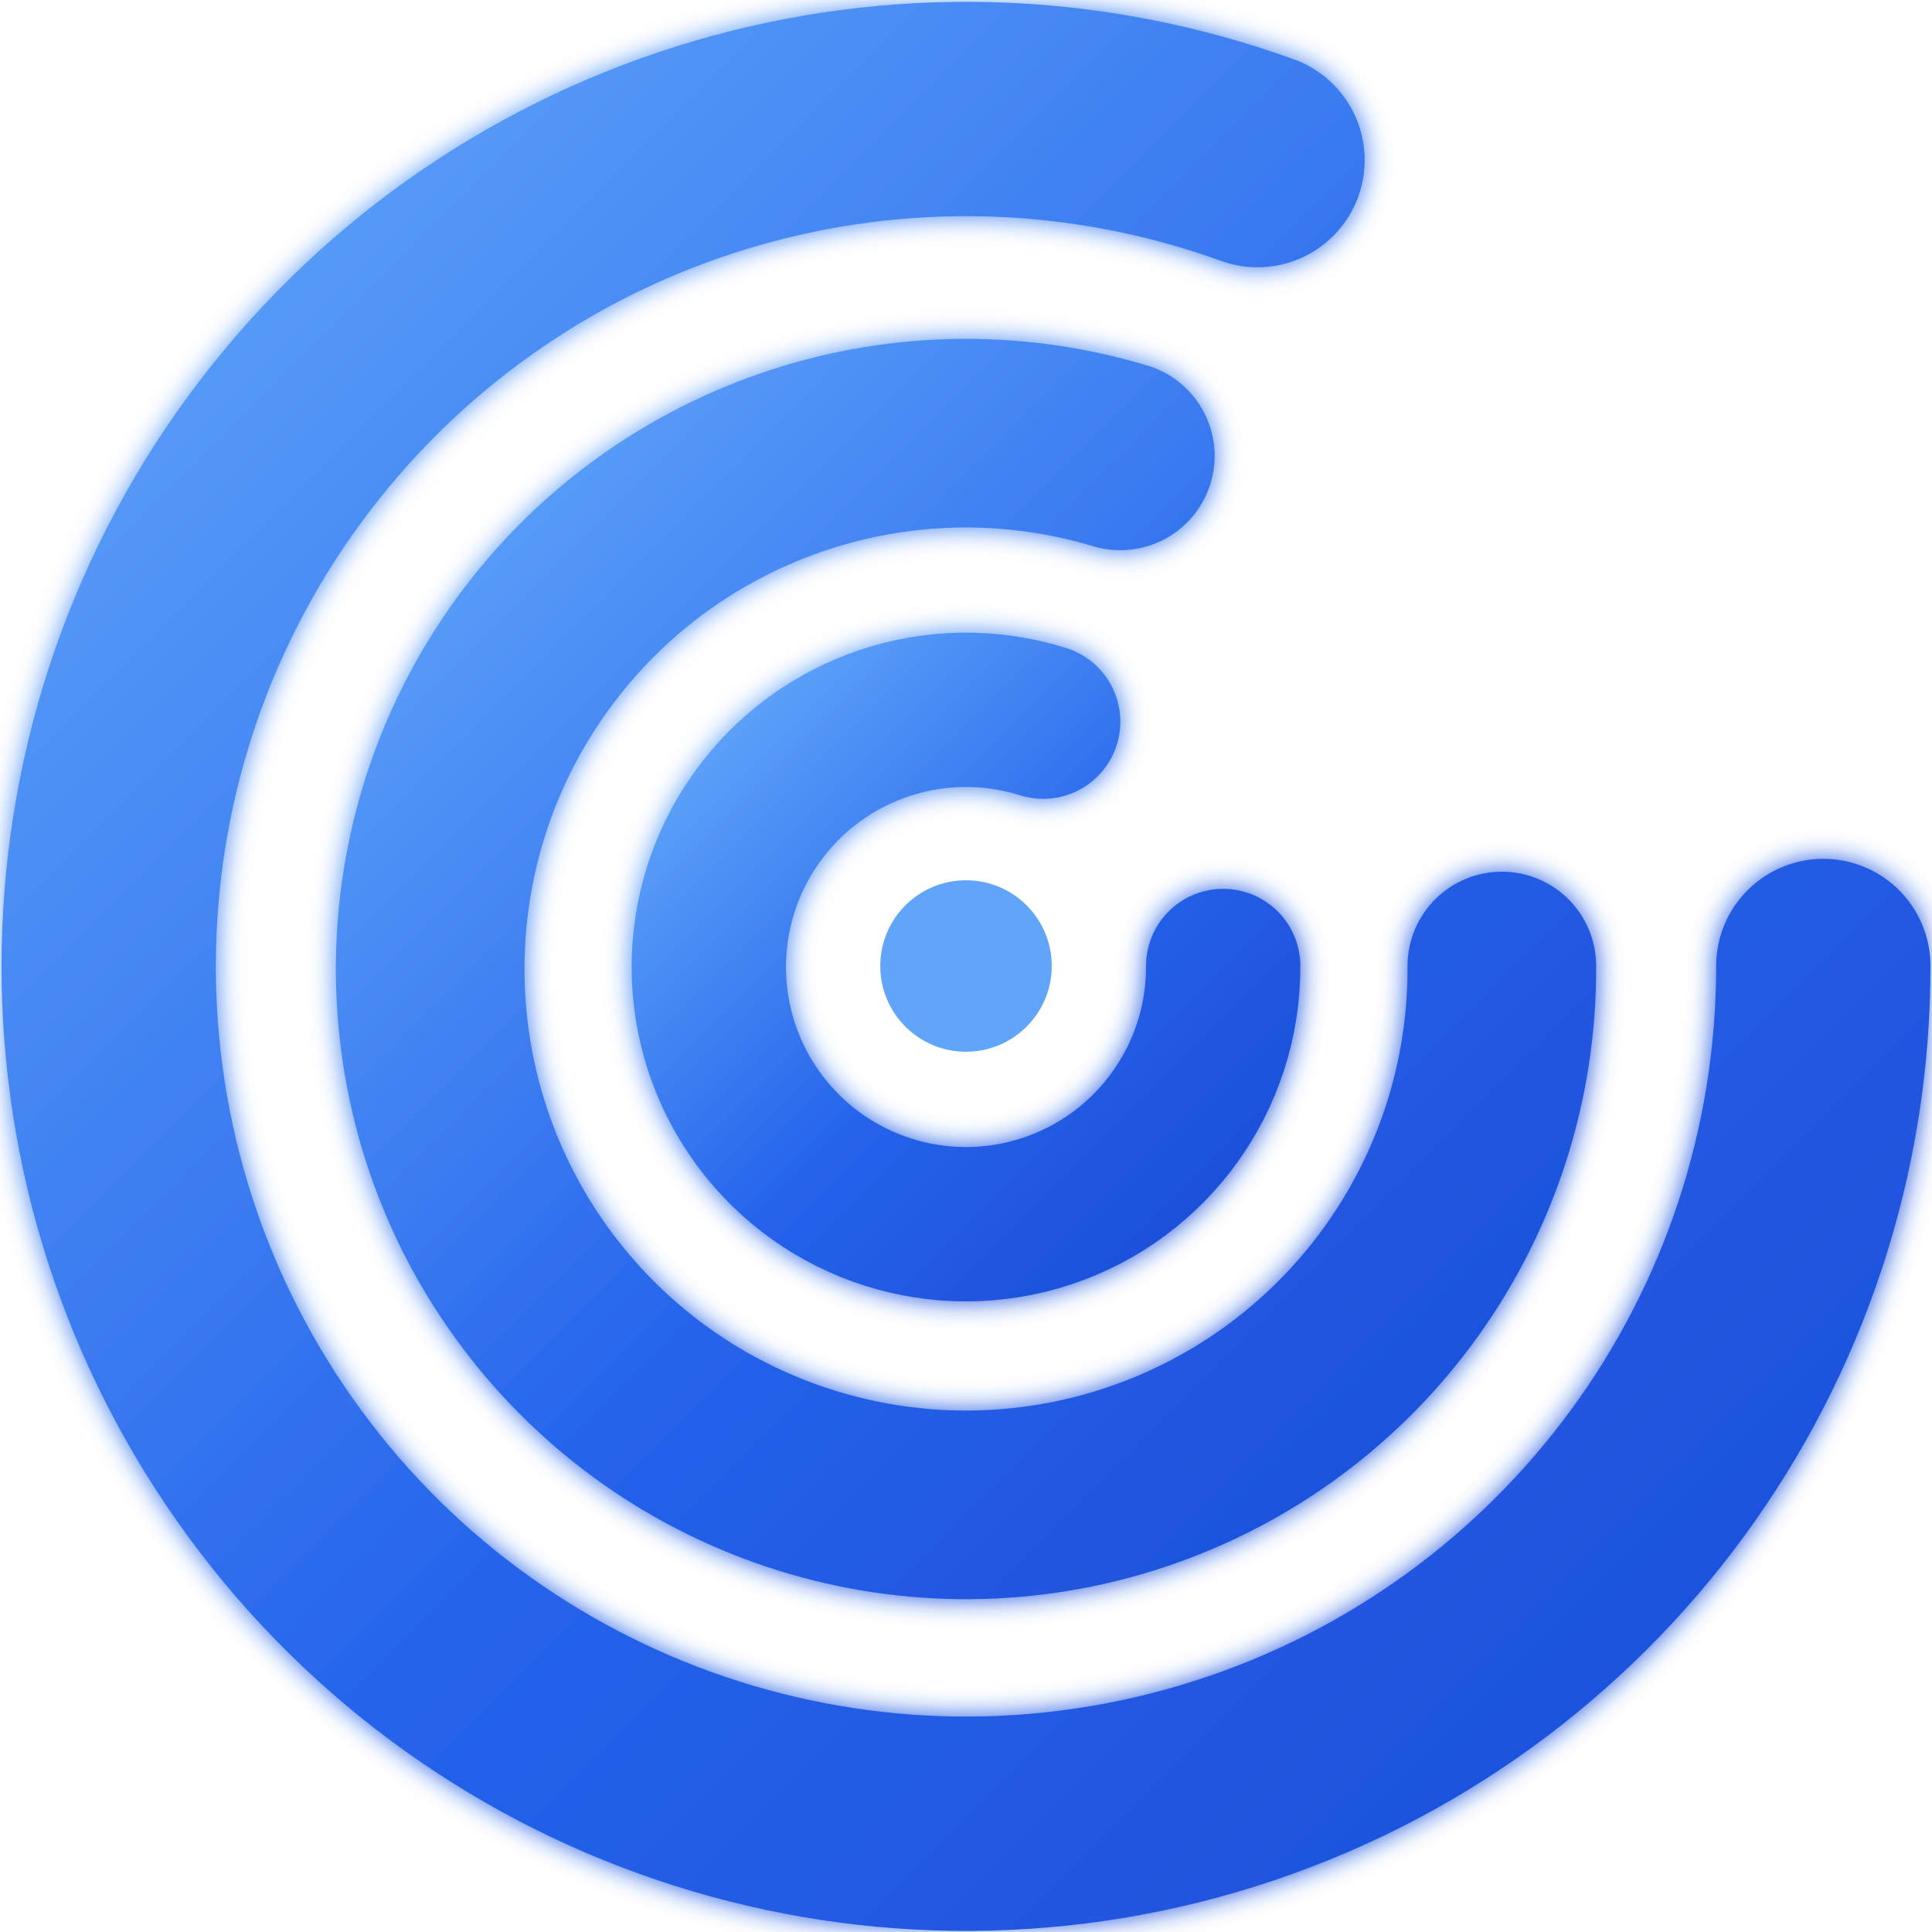
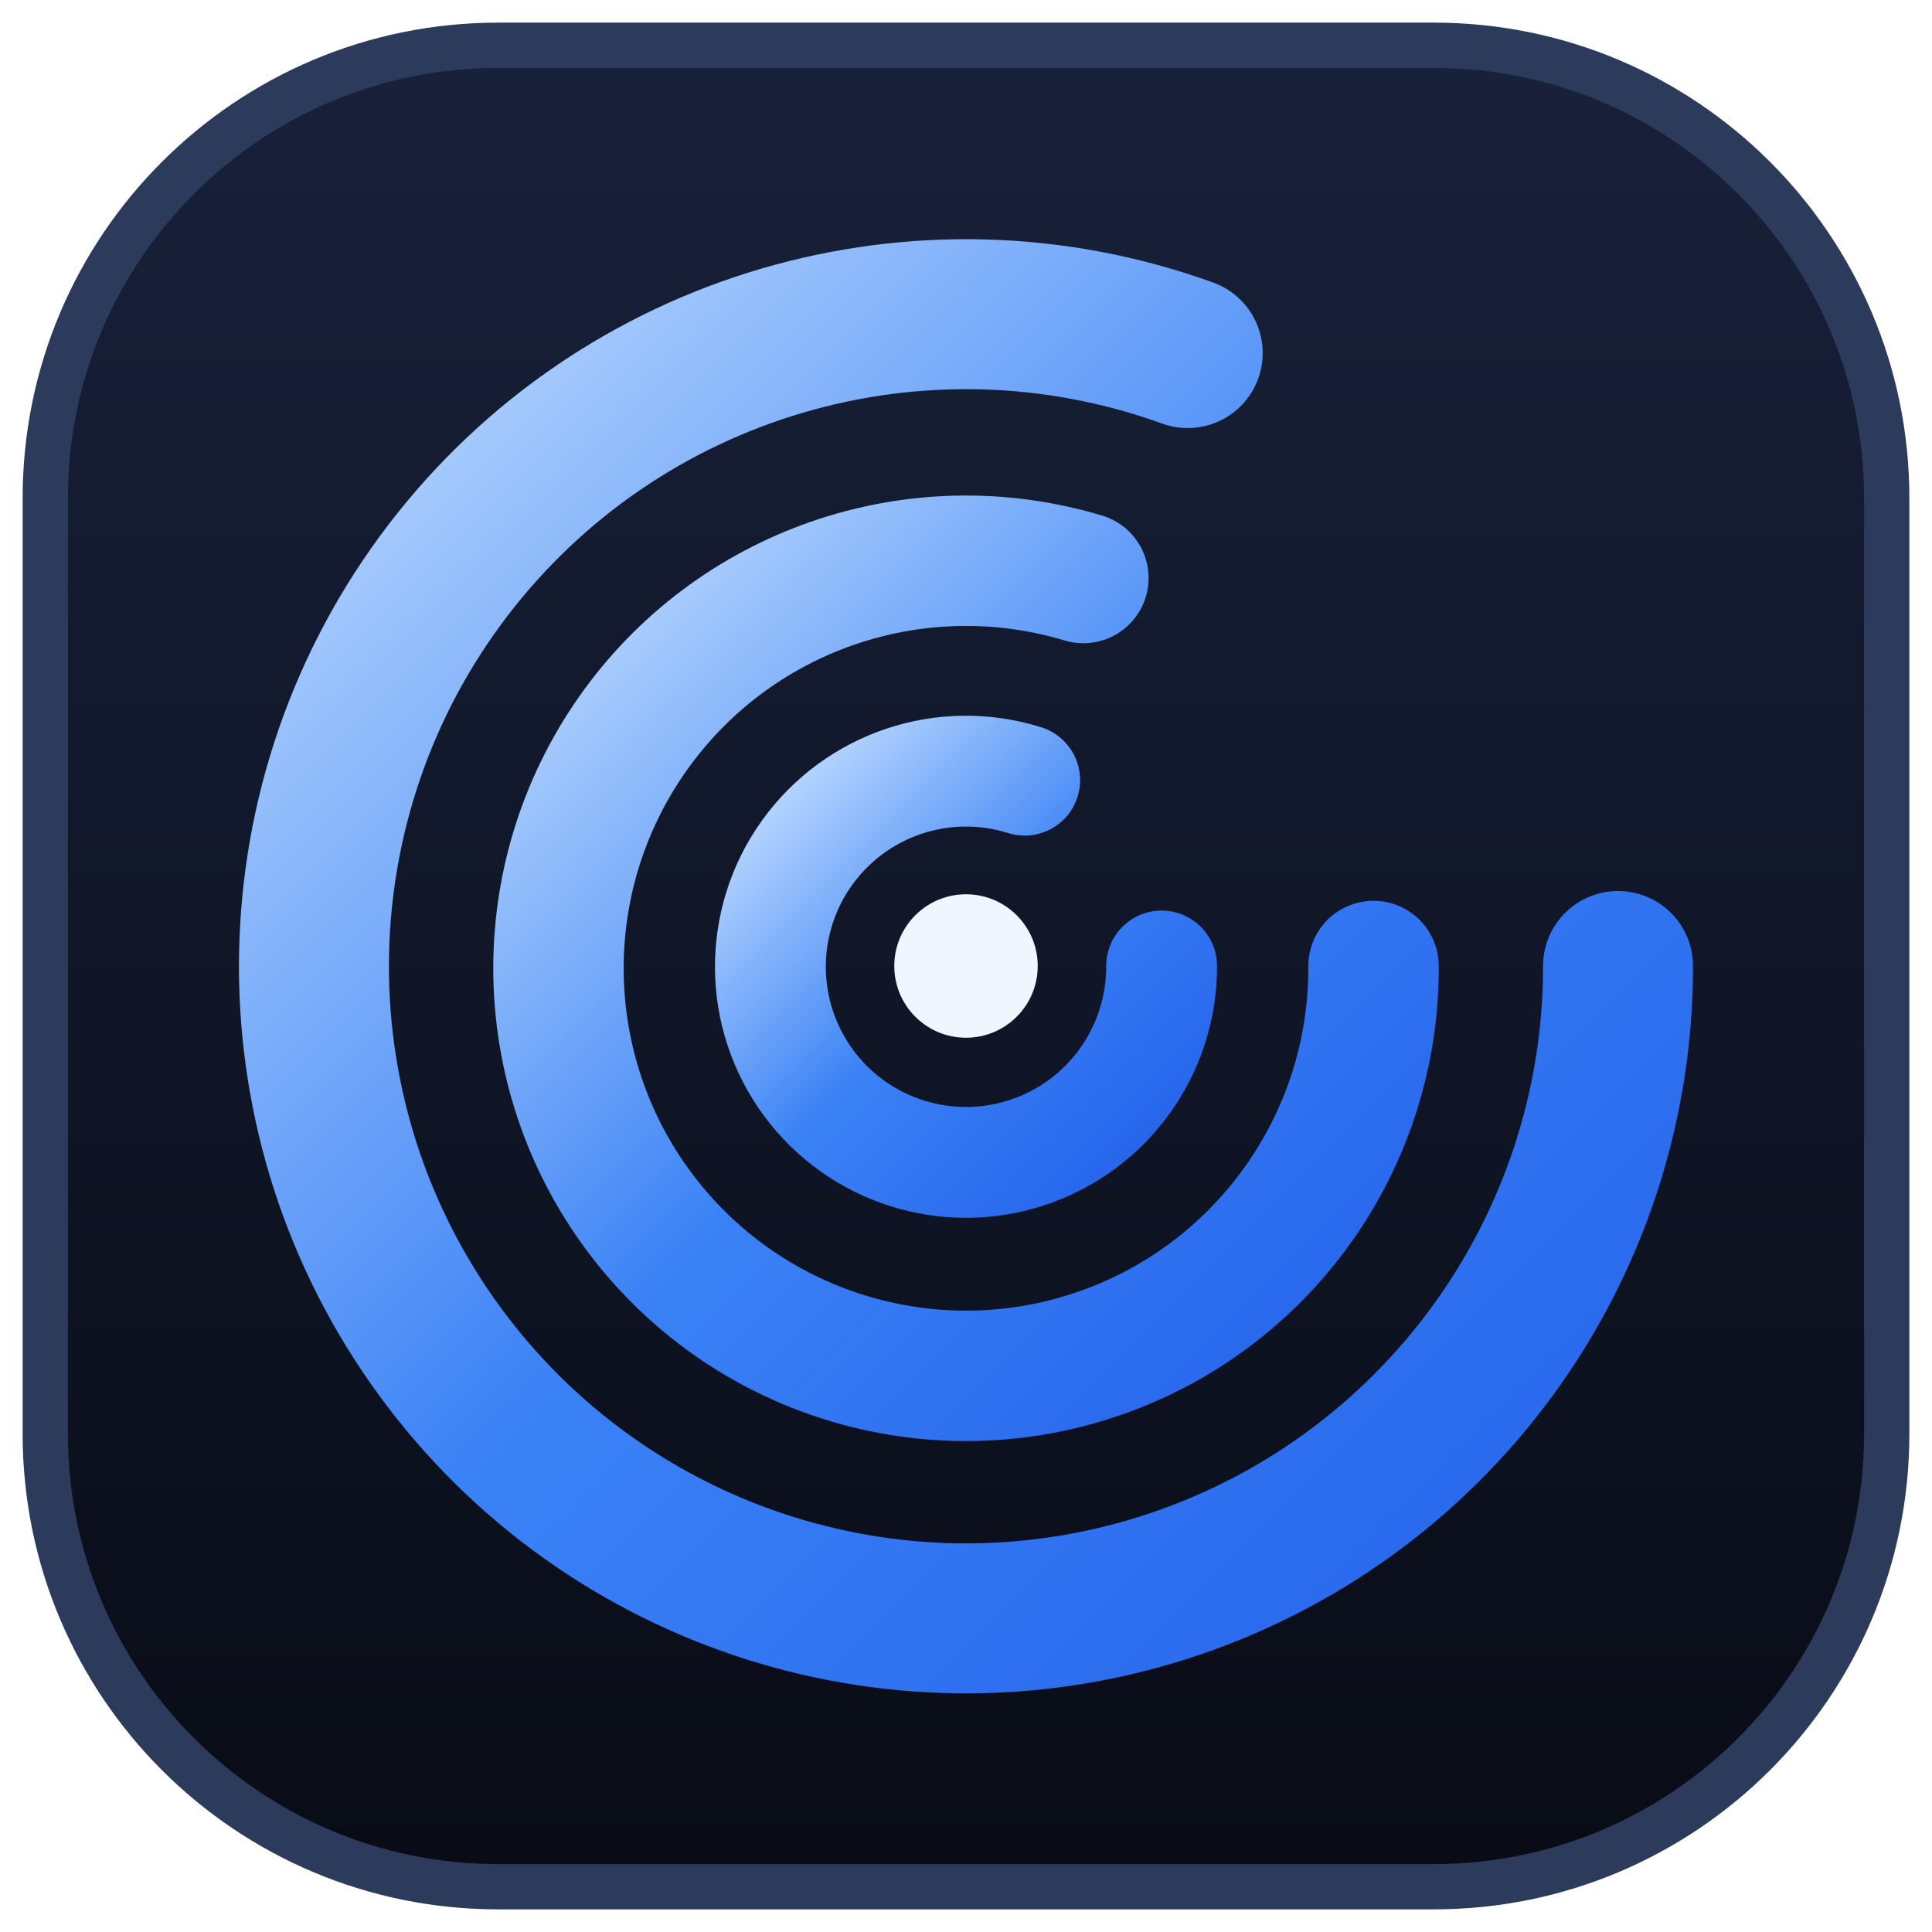
<svg xmlns="http://www.w3.org/2000/svg" viewBox="0 0 64 64" fill="none">
  <defs>
+     <linearGradient id="t" x1="0" y1="0" x2="0" y2="1">
+       <stop offset="0%" stop-color="#18213a" />
+       <stop offset="100%" stop-color="#090c16" />
+     </linearGradient>
    <linearGradient id="g" x1="0" y1="0" x2="1" y2="1">
-       <stop offset="0%" stop-color="#60A5FA" />
-       <stop offset="55%" stop-color="#2563EB" />
-       <stop offset="100%" stop-color="#1D4ED8" />
+       <stop offset="0%" stop-color="#bfdbfe" />
+       <stop offset="50%" stop-color="#3b82f6" />
+       <stop offset="100%" stop-color="#2563eb" />
    </linearGradient>
-     <radialGradient id="c" cx="50%" cy="50%" r="50%">
-       <stop offset="0%" stop-color="#60A5FA" stop-opacity="0.55" />
-       <stop offset="100%" stop-color="#1D4ED8" stop-opacity="0" />
-     </radialGradient>
-     <filter id="f" x="-50%" y="-50%" width="200%" height="200%">
-       <feGaussianBlur stdDeviation="0.3" result="b" />
-       <feMerge>
-         <feMergeNode in="b" />
-         <feMergeNode in="SourceGraphic" />
-       </feMerge>
-     </filter>
  </defs>
-   <g transform="translate(32 32) scale(1.42) translate(-32 -32)">
-     <path d="M52 32a20 20 0 1 1-13.2-18.8" stroke="url(#g)" stroke-width="5" stroke-linecap="round" filter="url(#f)" />
-     <path d="M44.5 32a12.5 12.5 0 1 1-8.9-11.9" stroke="url(#g)" stroke-width="4.4" stroke-linecap="round" filter="url(#f)" />
-     <path d="M38 32a6 6 0 1 1-4.2-5.7" stroke="url(#g)" stroke-width="3.6" stroke-linecap="round" filter="url(#f)" />
-     <circle cx="32" cy="32" r="2" fill="#60A5FA" />
+   <rect x="1.5" y="1.5" width="61" height="61" rx="15" fill="url(#t)" stroke="#2c3a5c" stroke-width="1.5" />
+   <g transform="translate(32 32) scale(1.08) translate(-32 -32)">
+     <path d="M52 32a20 20 0 1 1-13.2-18.8" stroke="url(#g)" stroke-width="4.6" stroke-linecap="round" />
+     <path d="M44.5 32a12.5 12.5 0 1 1-8.9-11.9" stroke="url(#g)" stroke-width="4" stroke-linecap="round" />
+     <path d="M38 32a6 6 0 1 1-4.2-5.7" stroke="url(#g)" stroke-width="3.4" stroke-linecap="round" />
+     <circle cx="32" cy="32" r="2.2" fill="#eff6ff" />
  </g>
</svg>
